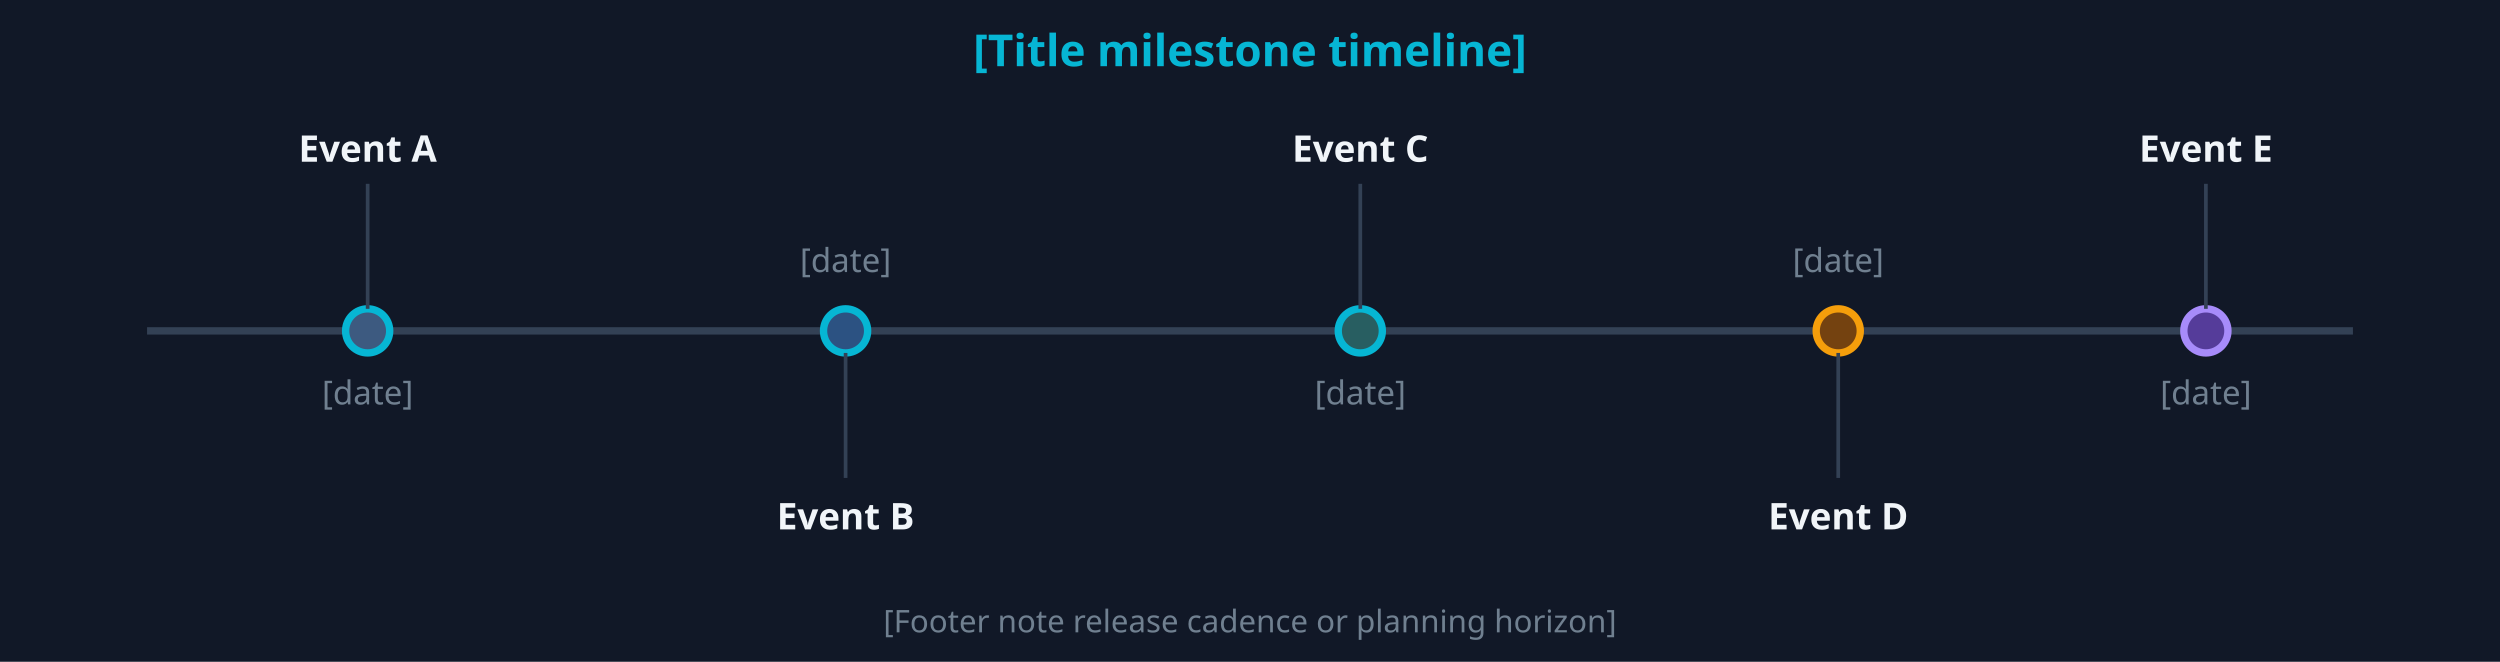
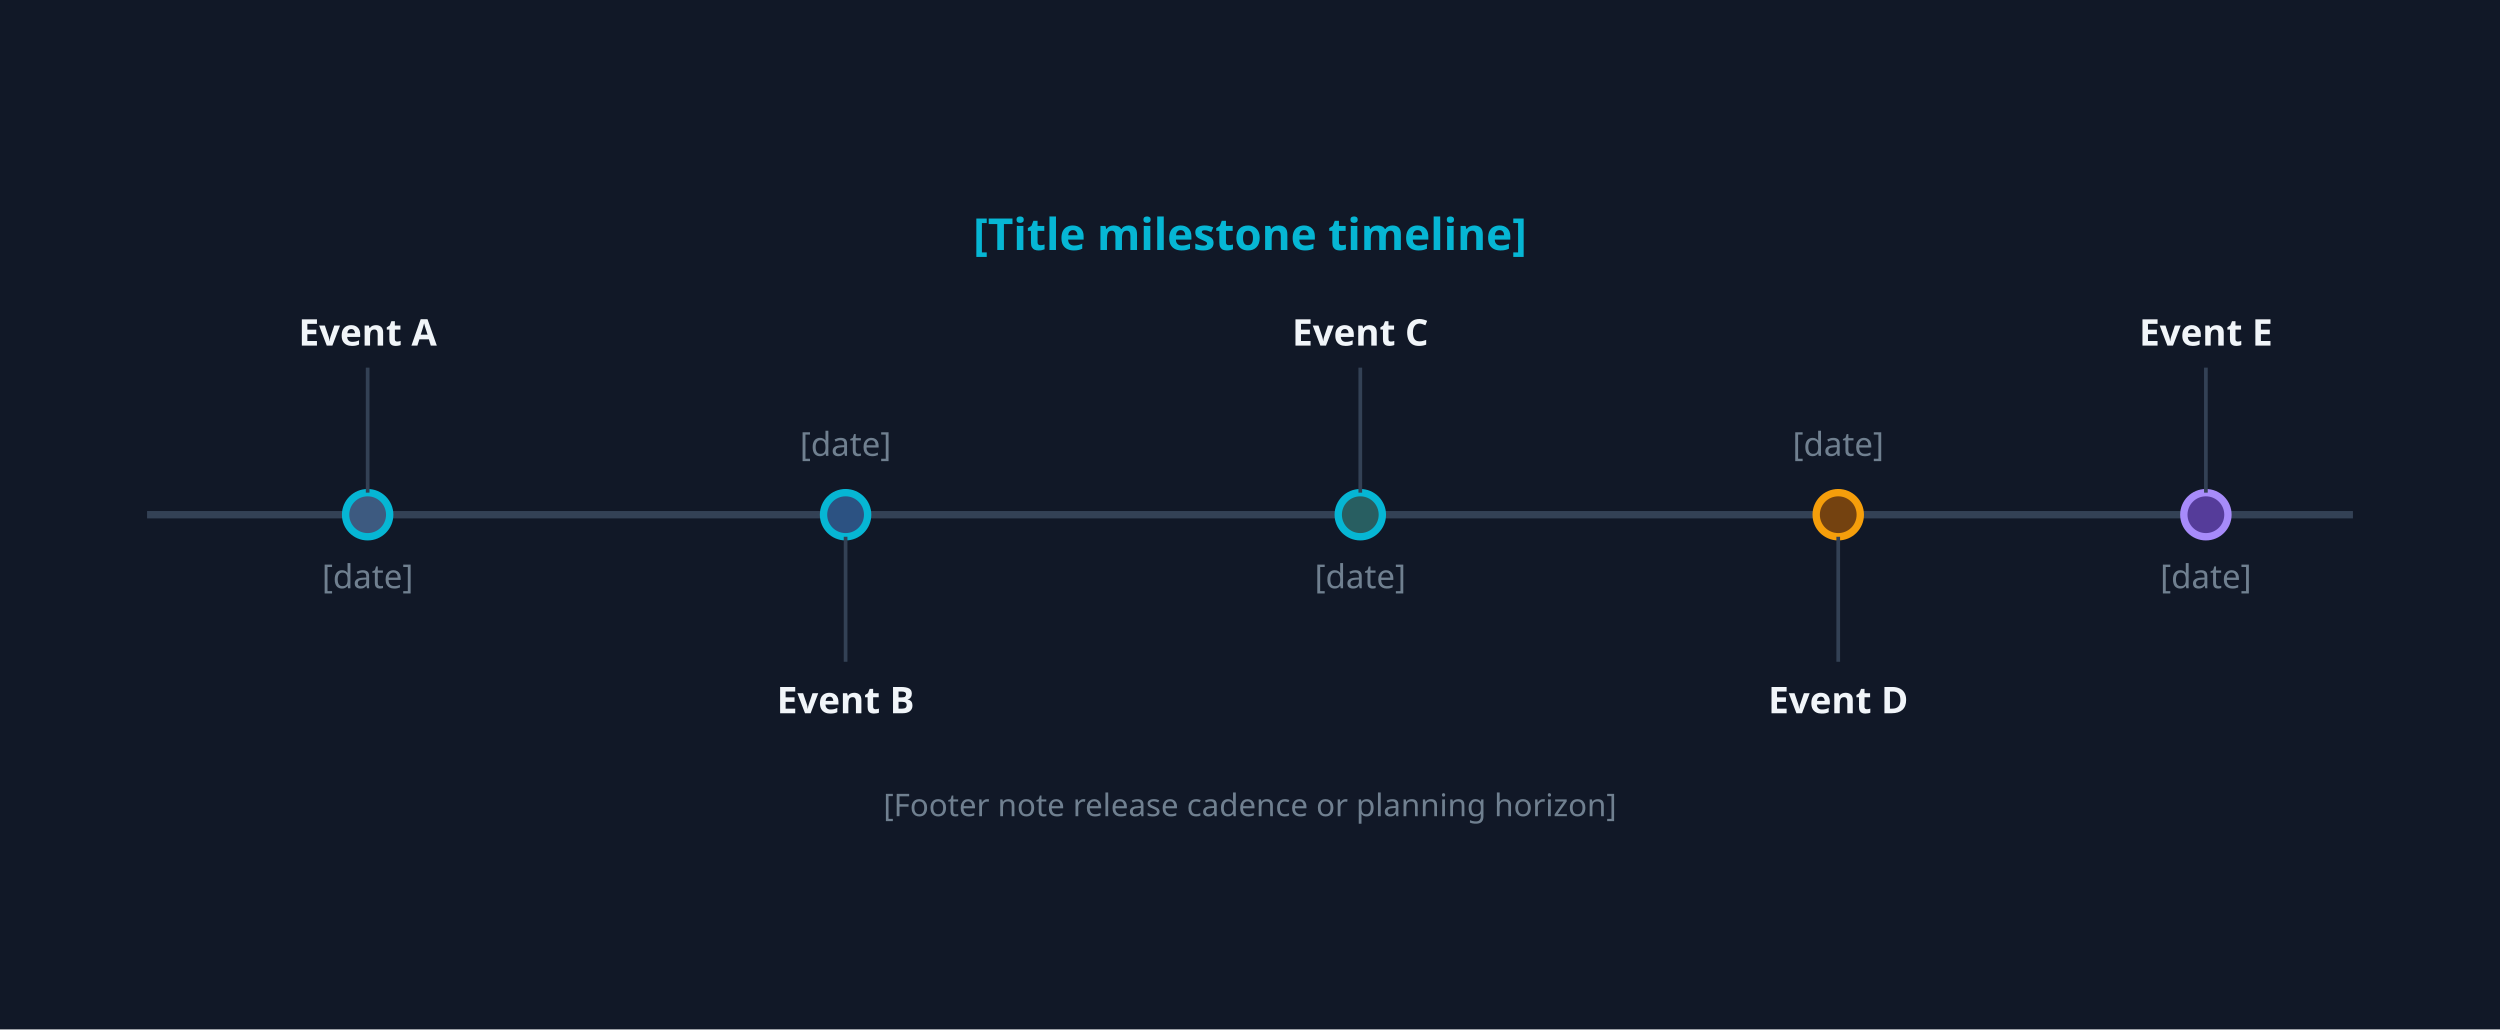
- <svg xmlns="http://www.w3.org/2000/svg" viewBox="0 0 680 180" width="680" height="180" role="img" aria-labelledby="title desc">
+ <svg xmlns="http://www.w3.org/2000/svg" viewBox="0 0 680 280" width="680" height="280" role="img" aria-labelledby="title desc">
  <rect width="100%" height="100%" fill="#111827" />
-   <g font-family="system-ui, Segoe UI, sans-serif">
-     <text x="340" y="18" text-anchor="middle" font-weight="700" font-size="12" fill="#06B6D4">[Title  milestone timeline]</text>
-     <line x1="40" y1="90" x2="640" y2="90" stroke="#334155" stroke-width="2" />
-     <circle cx="100" cy="90" r="6" fill="#3d5a80" stroke="#06B6D4" stroke-width="2" />
-     <line x1="100" y1="84" x2="100" y2="50" stroke="#334155" stroke-width="1" />
-     <text x="100" y="44" text-anchor="middle" font-weight="700" font-size="10" fill="#F1F5F9">Event A</text>
-     <text x="100" y="110" text-anchor="middle" font-size="9" fill="#708090">[date]</text>
-     <circle cx="230" cy="90" r="6" fill="#2c5282" stroke="#06B6D4" stroke-width="2" />
-     <line x1="230" y1="96" x2="230" y2="130" stroke="#334155" stroke-width="1" />
-     <text x="230" y="144" text-anchor="middle" font-weight="700" font-size="10" fill="#F1F5F9">Event B</text>
-     <text x="230" y="74" text-anchor="middle" font-size="9" fill="#708090">[date]</text>
-     <circle cx="370" cy="90" r="6" fill="#285e61" stroke="#06B6D4" stroke-width="2" />
-     <line x1="370" y1="84" x2="370" y2="50" stroke="#334155" stroke-width="1" />
-     <text x="370" y="44" text-anchor="middle" font-weight="700" font-size="10" fill="#F1F5F9">Event C</text>
-     <text x="370" y="110" text-anchor="middle" font-size="9" fill="#708090">[date]</text>
-     <circle cx="500" cy="90" r="6" fill="#744210" stroke="#F59E0B" stroke-width="2" />
-     <line x1="500" y1="96" x2="500" y2="130" stroke="#334155" stroke-width="1" />
-     <text x="500" y="144" text-anchor="middle" font-weight="700" font-size="10" fill="#F1F5F9">Event D</text>
-     <text x="500" y="74" text-anchor="middle" font-size="9" fill="#708090">[date]</text>
-     <circle cx="600" cy="90" r="6" fill="#553c9a" stroke="#a78bfa" stroke-width="2" />
-     <line x1="600" y1="84" x2="600" y2="50" stroke="#334155" stroke-width="1" />
-     <text x="600" y="44" text-anchor="middle" font-weight="700" font-size="10" fill="#F1F5F9">Event E</text>
-     <text x="600" y="110" text-anchor="middle" font-size="9" fill="#708090">[date]</text>
+   <g transform="translate(0, 50)">
+     <g font-family="system-ui, Segoe UI, sans-serif">
+       <text x="340" y="18" text-anchor="middle" font-weight="700" font-size="12" fill="#06B6D4">[Title  milestone timeline]</text>
+       <line x1="40" y1="90" x2="640" y2="90" stroke="#334155" stroke-width="2" />
+       <circle cx="100" cy="90" r="6" fill="#3d5a80" stroke="#06B6D4" stroke-width="2" />
+       <line x1="100" y1="84" x2="100" y2="50" stroke="#334155" stroke-width="1" />
+       <text x="100" y="44" text-anchor="middle" font-weight="700" font-size="10" fill="#F1F5F9">Event A</text>
+       <text x="100" y="110" text-anchor="middle" font-size="9" fill="#708090">[date]</text>
+       <circle cx="230" cy="90" r="6" fill="#2c5282" stroke="#06B6D4" stroke-width="2" />
+       <line x1="230" y1="96" x2="230" y2="130" stroke="#334155" stroke-width="1" />
+       <text x="230" y="144" text-anchor="middle" font-weight="700" font-size="10" fill="#F1F5F9">Event B</text>
+       <text x="230" y="74" text-anchor="middle" font-size="9" fill="#708090">[date]</text>
+       <circle cx="370" cy="90" r="6" fill="#285e61" stroke="#06B6D4" stroke-width="2" />
+       <line x1="370" y1="84" x2="370" y2="50" stroke="#334155" stroke-width="1" />
+       <text x="370" y="44" text-anchor="middle" font-weight="700" font-size="10" fill="#F1F5F9">Event C</text>
+       <text x="370" y="110" text-anchor="middle" font-size="9" fill="#708090">[date]</text>
+       <circle cx="500" cy="90" r="6" fill="#744210" stroke="#F59E0B" stroke-width="2" />
+       <line x1="500" y1="96" x2="500" y2="130" stroke="#334155" stroke-width="1" />
+       <text x="500" y="144" text-anchor="middle" font-weight="700" font-size="10" fill="#F1F5F9">Event D</text>
+       <text x="500" y="74" text-anchor="middle" font-size="9" fill="#708090">[date]</text>
+       <circle cx="600" cy="90" r="6" fill="#553c9a" stroke="#a78bfa" stroke-width="2" />
+       <line x1="600" y1="84" x2="600" y2="50" stroke="#334155" stroke-width="1" />
+       <text x="600" y="44" text-anchor="middle" font-weight="700" font-size="10" fill="#F1F5F9">Event E</text>
+       <text x="600" y="110" text-anchor="middle" font-size="9" fill="#708090">[date]</text>
+     </g>
+     <text x="340" y="172" text-anchor="middle" font-family="system-ui, sans-serif" font-size="8.5" fill="#708090">[Footer note  release cadence or planning horizon]</text>
  </g>
-   <text x="340" y="172" text-anchor="middle" font-family="system-ui, sans-serif" font-size="8.5" fill="#708090">[Footer note  release cadence or planning horizon]</text>
</svg>
